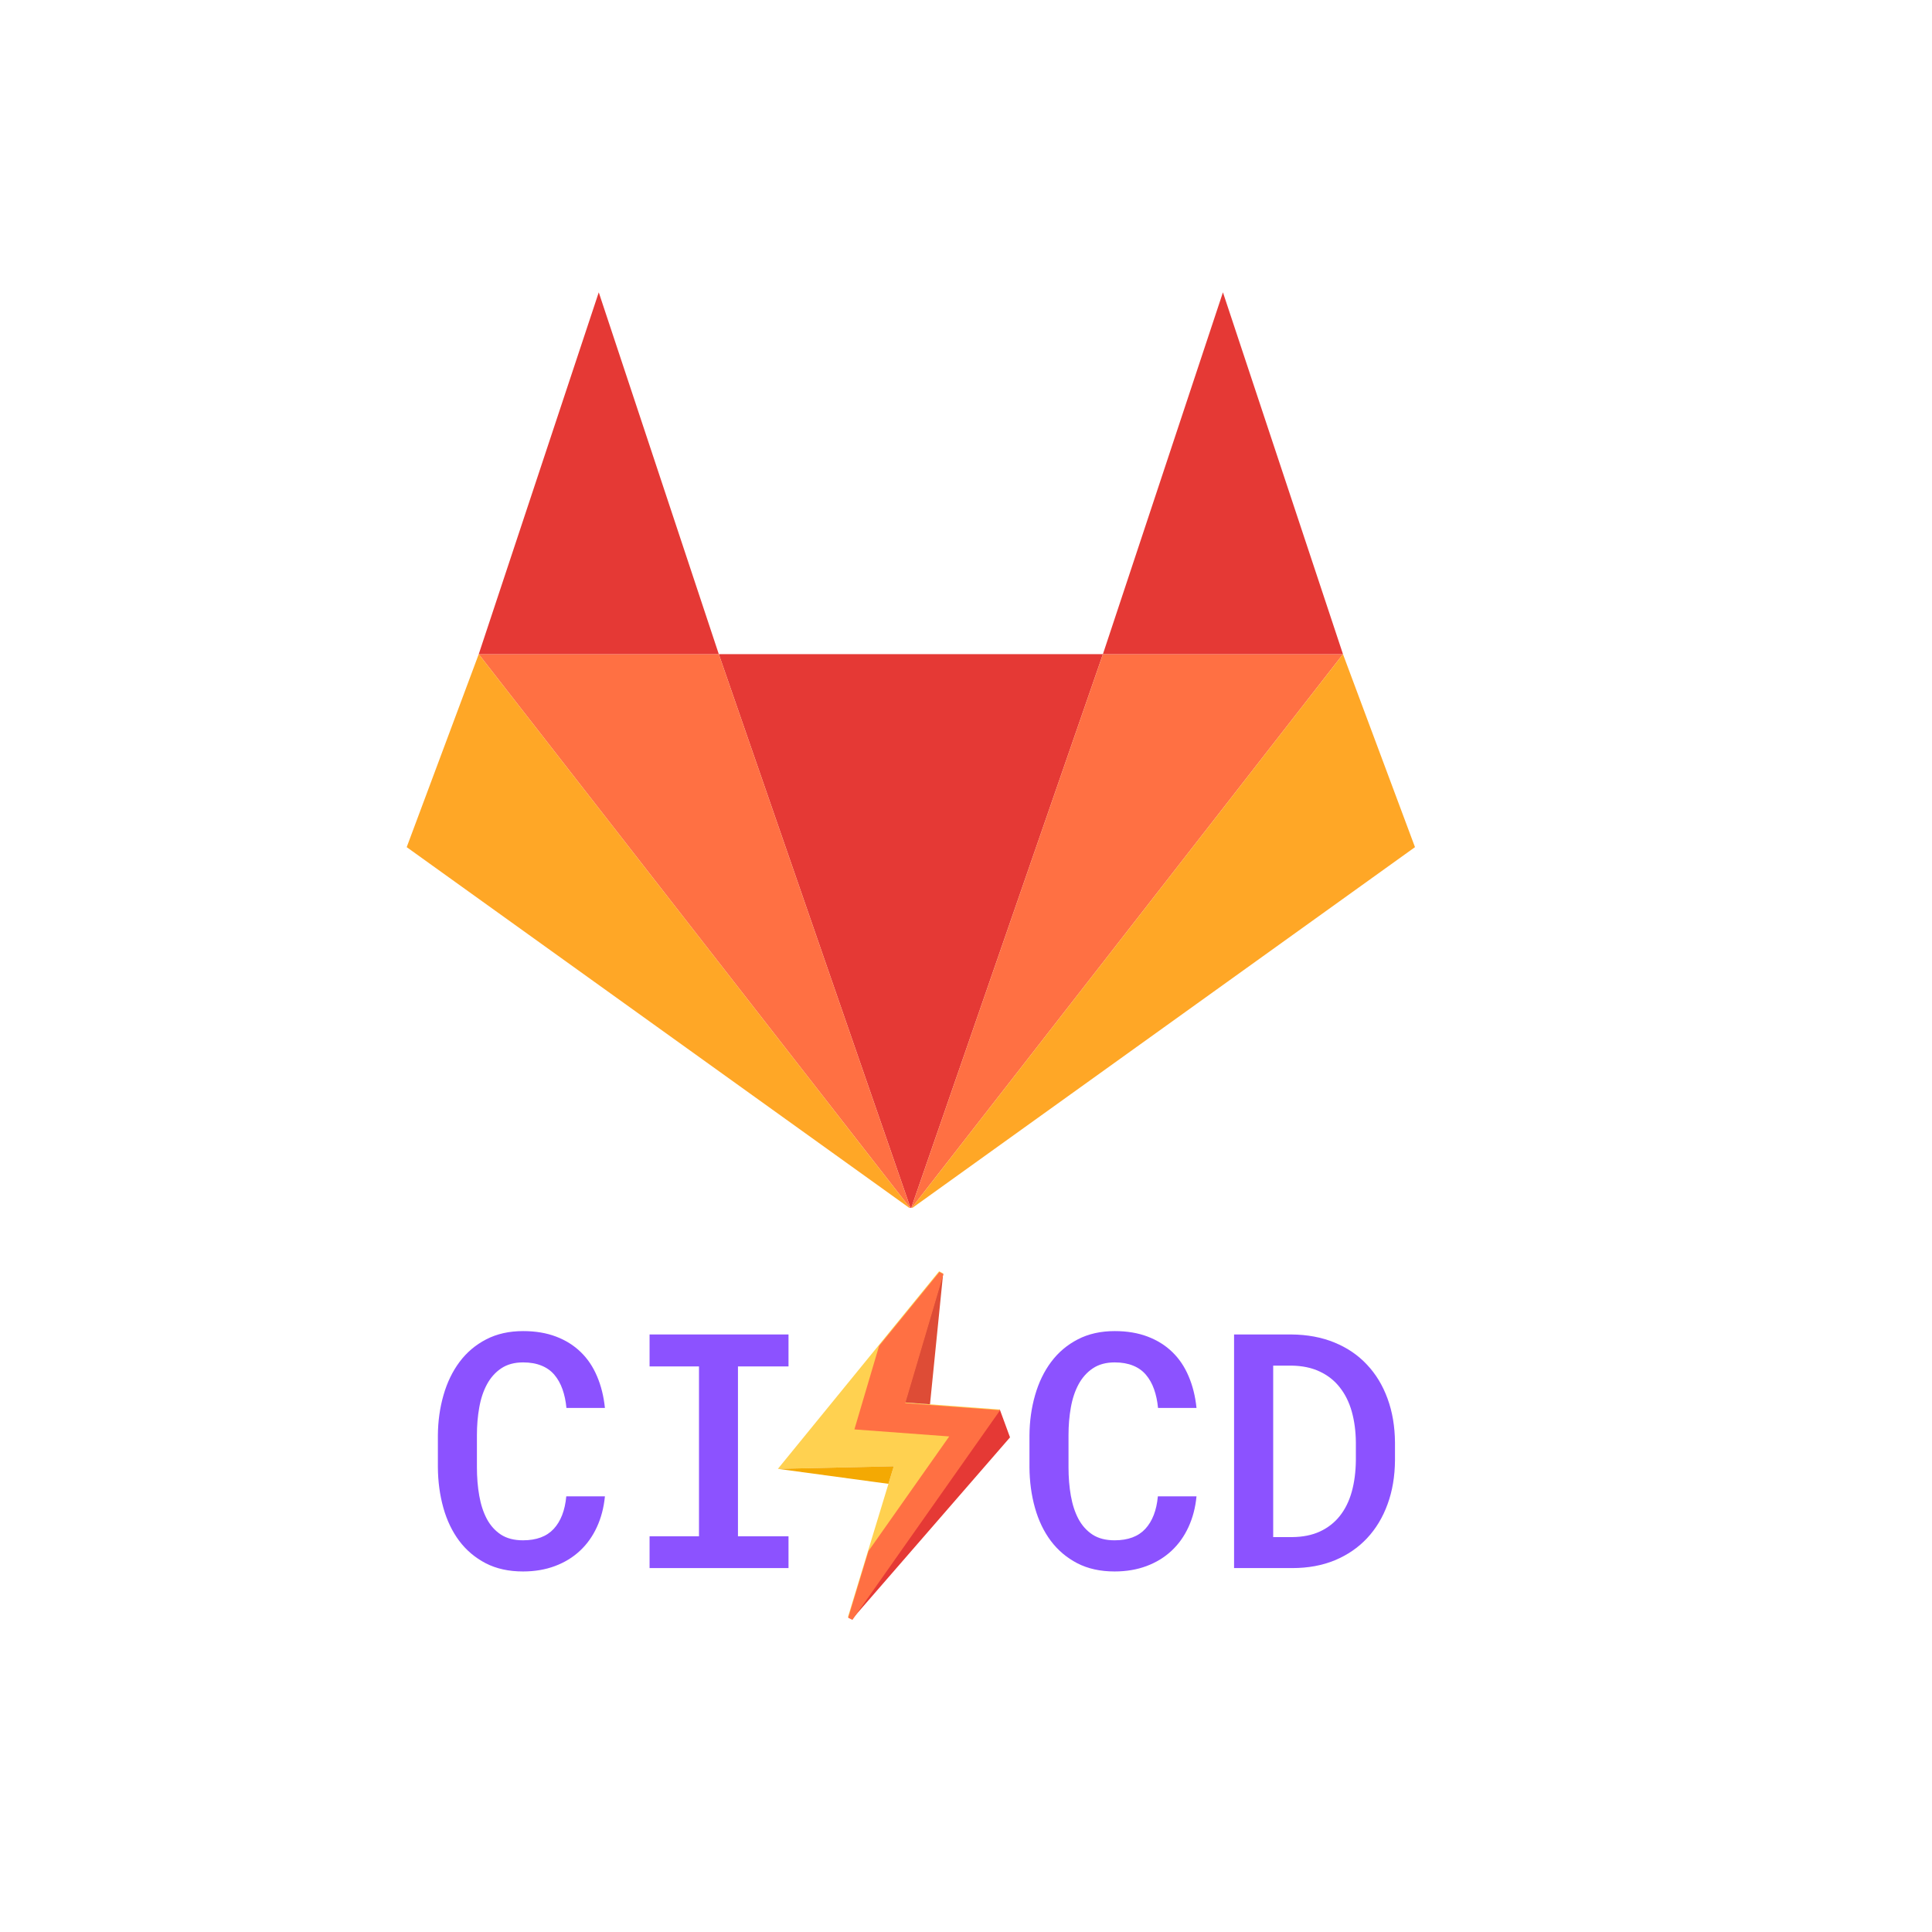
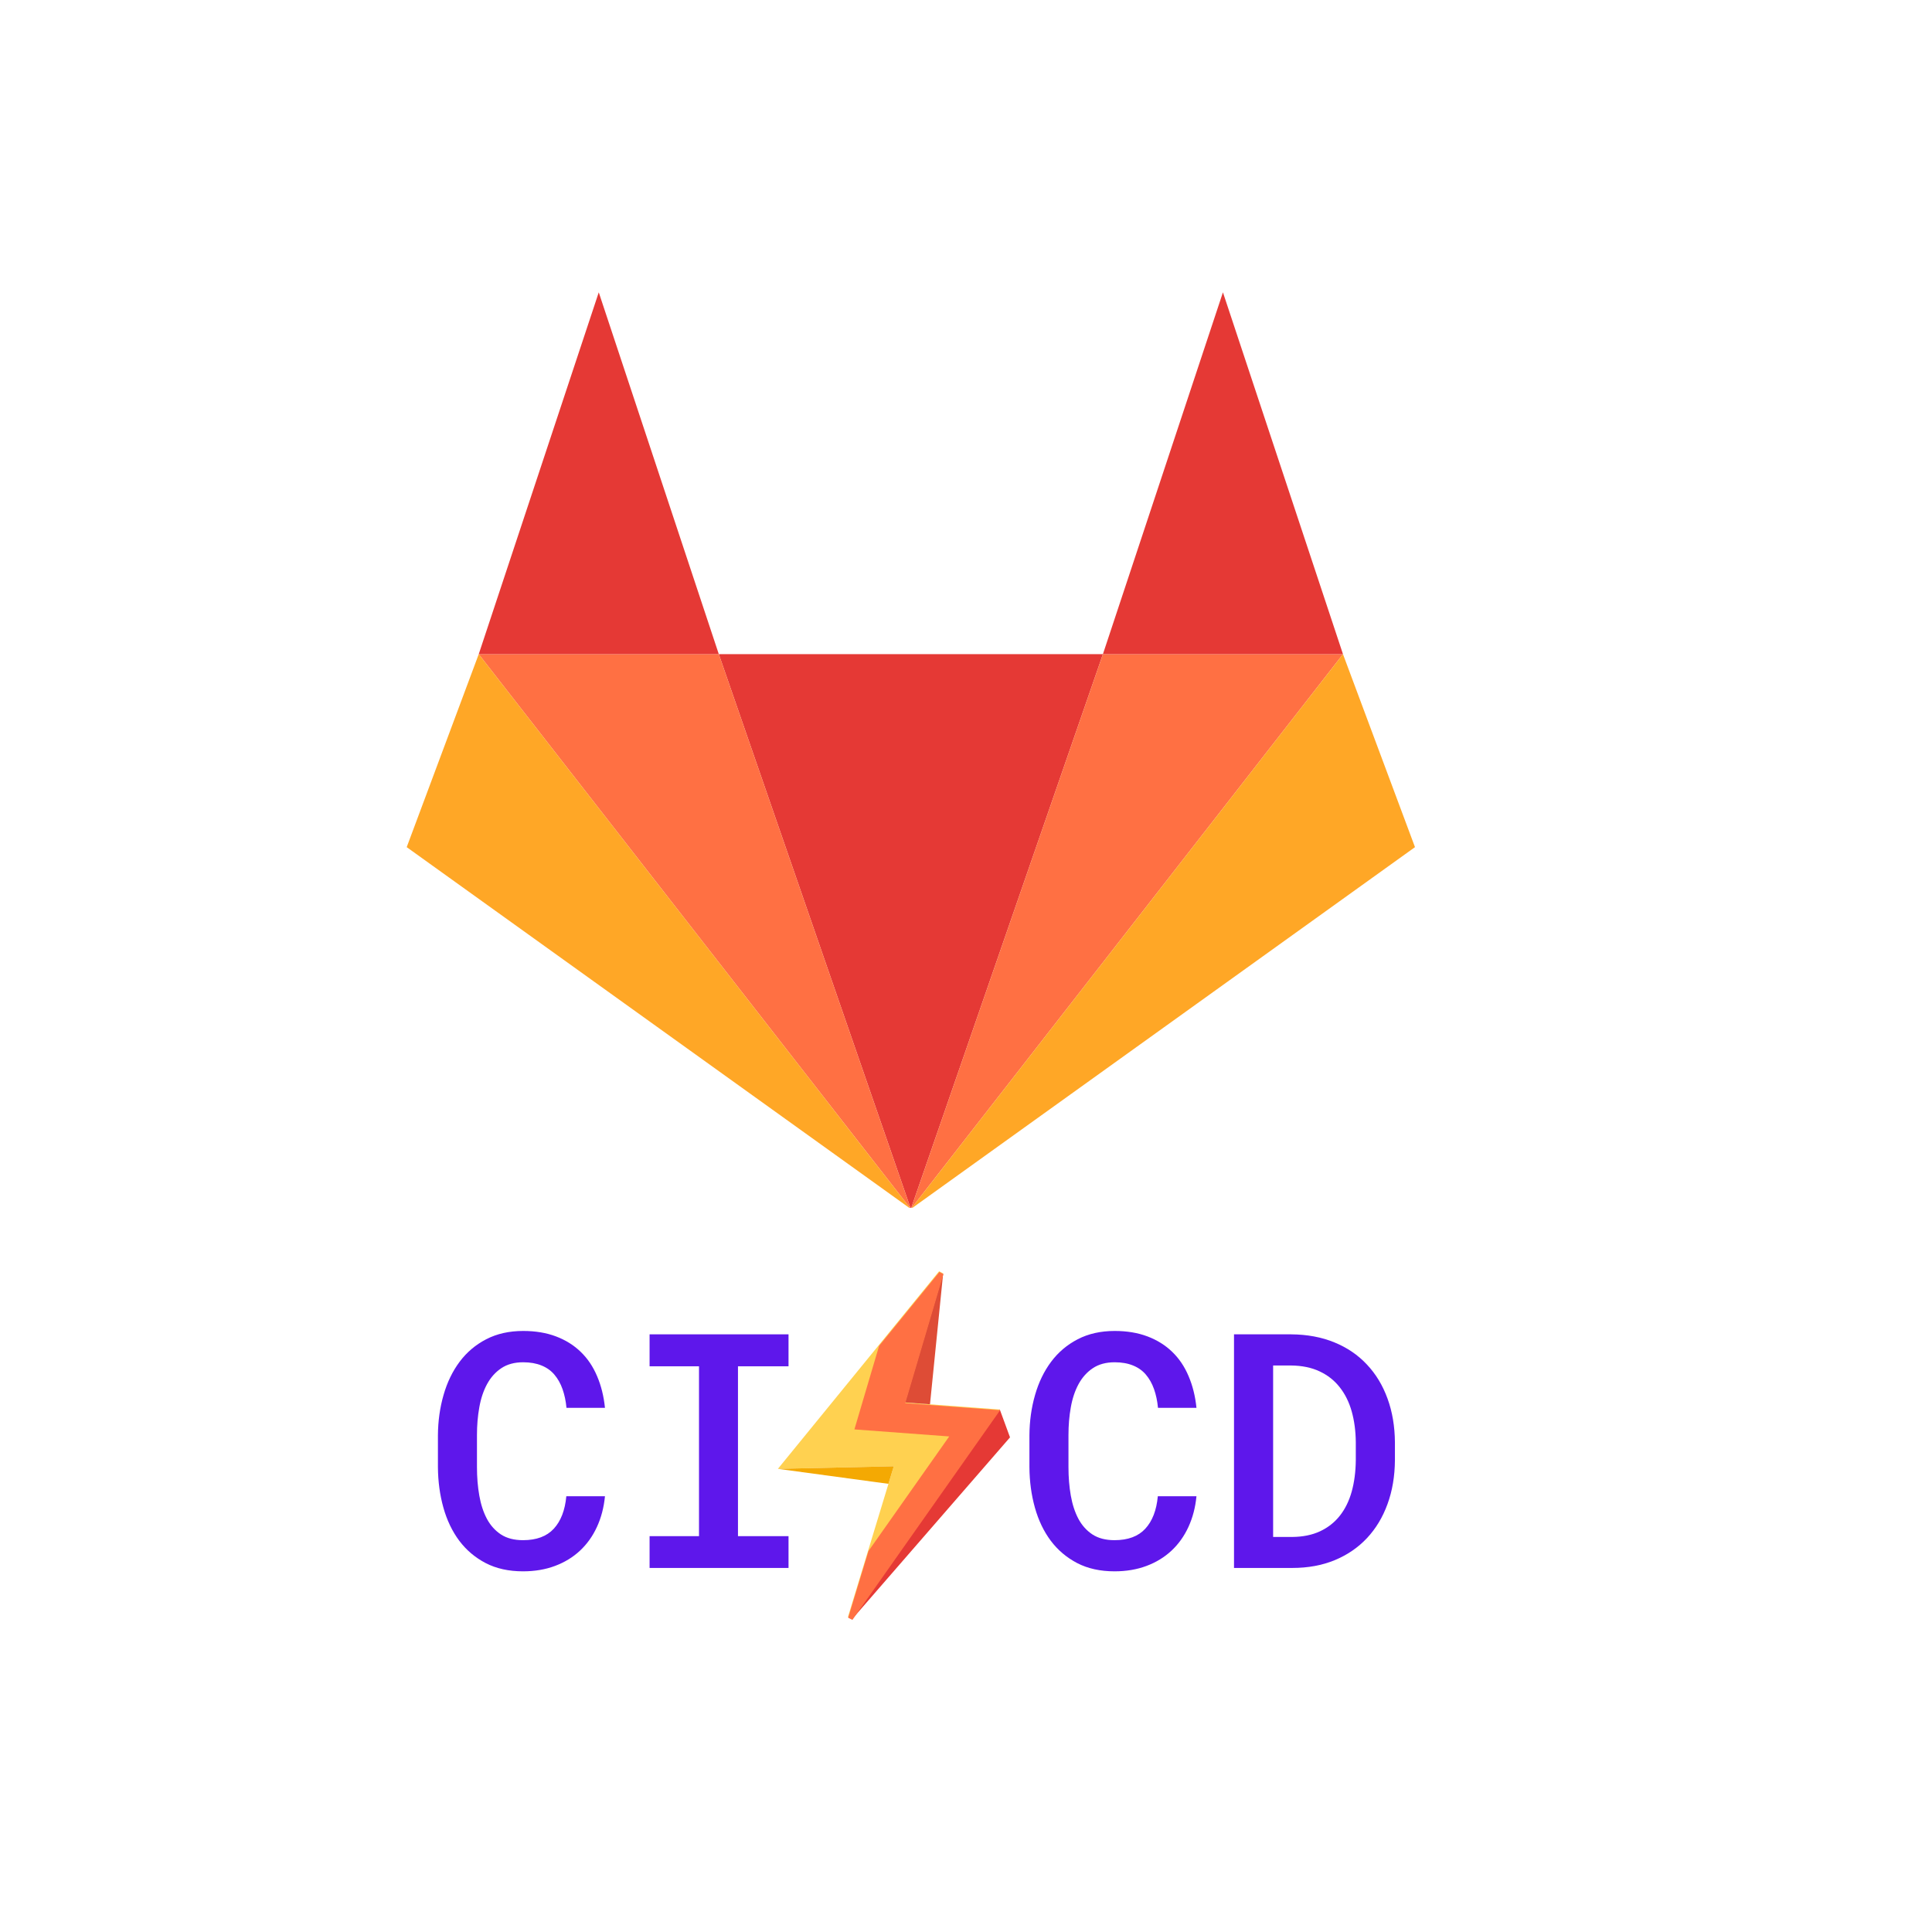
<svg xmlns="http://www.w3.org/2000/svg" xmlns:xlink="http://www.w3.org/1999/xlink" width="375pt" height="375pt" viewBox="0 0 375 375" version="1.2">
  <defs>
    <g>
      <symbol overflow="visible" id="glyph0-0">
        <path style="stroke:none;" d="" />
      </symbol>
      <symbol overflow="visible" id="glyph0-1">
        <path style="stroke:none;" d="M 35.25 -13.922 C 35.039 -11.742 34.52 -9.754 33.688 -7.953 C 32.863 -6.16 31.766 -4.625 30.391 -3.344 C 29.023 -2.07 27.41 -1.086 25.547 -0.391 C 23.691 0.305 21.625 0.656 19.344 0.656 C 16.582 0.656 14.172 0.125 12.109 -0.938 C 10.055 -2.008 8.344 -3.457 6.969 -5.281 C 5.602 -7.113 4.578 -9.254 3.891 -11.703 C 3.203 -14.16 2.848 -16.781 2.828 -19.562 L 2.828 -25.75 C 2.848 -28.508 3.211 -31.117 3.922 -33.578 C 4.629 -36.047 5.672 -38.195 7.047 -40.031 C 8.43 -41.875 10.148 -43.328 12.203 -44.391 C 14.266 -45.461 16.656 -46 19.375 -46 C 21.758 -46 23.883 -45.645 25.75 -44.938 C 27.625 -44.227 29.223 -43.227 30.547 -41.938 C 31.879 -40.656 32.938 -39.086 33.719 -37.234 C 34.508 -35.391 35.02 -33.336 35.25 -31.078 L 27.781 -31.078 C 27.656 -32.41 27.398 -33.617 27.016 -34.703 C 26.629 -35.797 26.102 -36.734 25.438 -37.516 C 24.781 -38.297 23.945 -38.891 22.938 -39.297 C 21.926 -39.711 20.738 -39.922 19.375 -39.922 C 17.688 -39.922 16.27 -39.535 15.125 -38.766 C 13.988 -38.004 13.066 -36.973 12.359 -35.672 C 11.66 -34.379 11.16 -32.879 10.859 -31.172 C 10.555 -29.473 10.406 -27.688 10.406 -25.812 L 10.406 -19.562 C 10.406 -17.602 10.555 -15.766 10.859 -14.047 C 11.16 -12.336 11.648 -10.836 12.328 -9.547 C 13.016 -8.266 13.926 -7.25 15.062 -6.5 C 16.207 -5.758 17.633 -5.391 19.344 -5.391 C 21.957 -5.391 23.945 -6.129 25.312 -7.609 C 26.688 -9.098 27.5 -11.203 27.75 -13.922 Z M 35.25 -13.922 " />
      </symbol>
      <symbol overflow="visible" id="glyph0-2">
        <path style="stroke:none;" d="M 5.641 -45.344 L 32.609 -45.344 L 32.609 -39.141 L 22.797 -39.141 L 22.797 -6.172 L 32.609 -6.172 L 32.609 0 L 5.641 0 L 5.641 -6.172 L 15.234 -6.172 L 15.234 -39.141 L 5.641 -39.141 Z M 5.641 -45.344 " />
      </symbol>
      <symbol overflow="visible" id="glyph0-3">
        <path style="stroke:none;" d="" />
      </symbol>
      <symbol overflow="visible" id="glyph0-4">
        <path style="stroke:none;" d="M 4.266 0 L 4.266 -45.344 L 15.359 -45.344 C 18.473 -45.32 21.27 -44.801 23.75 -43.781 C 26.227 -42.77 28.332 -41.336 30.062 -39.484 C 31.801 -37.641 33.133 -35.438 34.062 -32.875 C 35 -30.312 35.477 -27.473 35.5 -24.359 L 35.5 -20.922 C 35.477 -17.805 35 -14.969 34.062 -12.406 C 33.133 -9.844 31.805 -7.641 30.078 -5.797 C 28.359 -3.961 26.273 -2.535 23.828 -1.516 C 21.379 -0.504 18.629 0 15.578 0 Z M 11.859 -39.297 L 11.859 -6.016 L 15.578 -6.016 C 17.629 -6.035 19.422 -6.398 20.953 -7.109 C 22.492 -7.828 23.773 -8.832 24.797 -10.125 C 25.828 -11.426 26.598 -12.988 27.109 -14.812 C 27.617 -16.645 27.883 -18.68 27.906 -20.922 L 27.906 -24.422 C 27.883 -26.598 27.617 -28.586 27.109 -30.391 C 26.598 -32.203 25.82 -33.766 24.781 -35.078 C 23.75 -36.398 22.445 -37.426 20.875 -38.156 C 19.312 -38.895 17.473 -39.273 15.359 -39.297 Z M 11.859 -39.297 " />
      </symbol>
    </g>
    <clipPath id="clip1">
      <path d="M 150.965 246.75 L 195 246.75 L 195 314.406 L 150.965 314.406 Z M 150.965 246.75 " />
    </clipPath>
    <clipPath id="clip2">
      <path d="M 165 273 L 196.07 273 L 196.07 314.406 L 165 314.406 Z M 165 273 " />
    </clipPath>
    <clipPath id="clip3">
      <path d="M 150.965 284 L 174 284 L 174 289 L 150.965 289 Z M 150.965 284 " />
    </clipPath>
    <clipPath id="clip4">
      <path d="M 164 246.75 L 195 246.75 L 195 314.406 L 164 314.406 Z M 164 246.75 " />
    </clipPath>
    <clipPath id="clip5">
      <path d="M 139 126 L 215 126 L 215 234.43 L 139 234.43 Z M 139 126 " />
    </clipPath>
    <clipPath id="clip6">
      <path d="M 176 126 L 261 126 L 261 234.43 L 176 234.43 Z M 176 126 " />
    </clipPath>
    <clipPath id="clip7">
      <path d="M 214 56.742 L 261 56.742 L 261 127 L 214 127 Z M 214 56.742 " />
    </clipPath>
    <clipPath id="clip8">
      <path d="M 176 126 L 274.762 126 L 274.762 234.43 L 176 234.43 Z M 176 126 " />
    </clipPath>
    <clipPath id="clip9">
      <path d="M 92 126 L 177 126 L 177 234.43 L 92 234.43 Z M 92 126 " />
    </clipPath>
    <clipPath id="clip10">
      <path d="M 92 56.742 L 140 56.742 L 140 127 L 92 127 Z M 92 56.742 " />
    </clipPath>
    <clipPath id="clip11">
      <path d="M 78.832 126 L 177 126 L 177 234.43 L 78.832 234.43 Z M 78.832 126 " />
    </clipPath>
  </defs>
  <g id="surface1">
-     <g style="fill:rgb(54.9%,32.159%,100%);fill-opacity:1;">
-       <use xlink:href="#glyph0-1" x="82.164" y="304.363" />
+     <g style="fill:rgb(36.859%,9.019%,92.159%);fill-opacity:1;">
+       <use xlink:href="#glyph0-1" x="82.173" y="304.338" />
    </g>
-     <g style="fill:rgb(54.9%,32.159%,100%);fill-opacity:1;">
-       <use xlink:href="#glyph0-2" x="120.44" y="304.363" />
+     <g style="fill:rgb(36.859%,9.019%,92.159%);fill-opacity:1;">
+       <use xlink:href="#glyph0-2" x="120.443" y="304.338" />
    </g>
-     <g style="fill:rgb(54.9%,32.159%,100%);fill-opacity:1;">
-       <use xlink:href="#glyph0-3" x="158.715" y="304.363" />
+     <g style="fill:rgb(36.859%,9.019%,92.159%);fill-opacity:1;">
+       <use xlink:href="#glyph0-3" x="158.713" y="304.338" />
    </g>
-     <g style="fill:rgb(54.9%,32.159%,100%);fill-opacity:1;">
-       <use xlink:href="#glyph0-1" x="196.991" y="304.363" />
+     <g style="fill:rgb(36.859%,9.019%,92.159%);fill-opacity:1;">
+       <use xlink:href="#glyph0-1" x="196.983" y="304.338" />
    </g>
-     <g style="fill:rgb(54.9%,32.159%,100%);fill-opacity:1;">
-       <use xlink:href="#glyph0-4" x="235.266" y="304.363" />
+     <g style="fill:rgb(36.859%,9.019%,92.159%);fill-opacity:1;">
+       <use xlink:href="#glyph0-4" x="235.254" y="304.338" />
    </g>
    <g clip-path="url(#clip1)" clip-rule="nonzero">
      <path style=" stroke:none;fill-rule:nonzero;fill:rgb(100%,81.96%,31.369%);fill-opacity:1;" d="M 183.066 247.164 C 180.66 255.293 178.254 263.426 175.656 272.215 C 181.754 272.668 187.426 273.09 194.059 273.582 C 184.203 287.578 174.801 300.93 165.395 314.277 C 165.125 314.145 164.852 314.008 164.578 313.875 C 167.48 304.328 170.387 294.785 173.484 284.602 C 166 284.766 159.129 284.918 150.992 285.098 C 161.848 271.793 172.062 259.273 182.273 246.754 C 182.539 246.891 182.801 247.027 183.066 247.164 Z M 183.066 247.164 " />
    </g>
    <path style=" stroke:none;fill-rule:nonzero;fill:rgb(87.059%,29.799%,21.179%);fill-opacity:1;" d="M 183.066 247.164 L 180.512 272.578 L 175.656 272.215 Z M 183.066 247.164 " />
    <g clip-path="url(#clip2)" clip-rule="nonzero">
      <path style=" stroke:none;fill-rule:nonzero;fill:rgb(89.799%,22.35%,20.779%);fill-opacity:1;" d="M 194.059 273.582 L 196.043 278.992 L 165.395 314.277 Z M 194.059 273.582 " />
    </g>
    <g clip-path="url(#clip3)" clip-rule="nonzero">
      <path style=" stroke:none;fill-rule:nonzero;fill:rgb(95.689%,66.269%,1.18%);fill-opacity:1;" d="M 150.992 285.102 L 172.445 288.012 L 173.484 284.602 Z M 150.992 285.102 " />
    </g>
    <g clip-path="url(#clip4)" clip-rule="nonzero">
-       <path style=" stroke:none;fill-rule:nonzero;fill:rgb(100%,43.919%,26.27%);fill-opacity:1;" d="M 175.715 272.355 C 178.312 263.566 180.719 255.434 183.121 247.301 C 182.859 247.164 182.594 247.027 182.332 246.895 C 178.441 251.66 174.555 256.426 170.633 261.234 C 169.078 266.484 167.5 271.828 165.84 277.445 C 171.934 277.898 177.609 278.316 184.242 278.812 C 178.91 286.379 173.715 293.758 168.578 301.047 C 167.254 305.406 165.941 309.711 164.633 314.012 C 164.906 314.148 165.18 314.281 165.453 314.418 C 174.855 301.066 184.258 287.719 194.117 273.723 C 187.484 273.23 181.809 272.809 175.715 272.355 Z M 175.715 272.355 " />
+       <path style=" stroke:none;fill-rule:nonzero;fill:rgb(100%,43.919%,26.27%);fill-opacity:1;" d="M 175.715 272.355 C 178.312 263.566 180.719 255.434 183.121 247.301 C 182.859 247.164 182.594 247.027 182.332 246.895 C 178.441 251.66 174.555 256.426 170.633 261.234 C 169.078 266.484 167.5 271.828 165.84 277.445 C 171.934 277.895 177.609 278.316 184.242 278.812 C 178.91 286.379 173.715 293.758 168.578 301.047 C 167.254 305.406 165.941 309.711 164.633 314.012 C 164.906 314.148 165.18 314.281 165.453 314.418 C 174.855 301.066 184.258 287.719 194.117 273.723 C 187.484 273.23 181.809 272.809 175.715 272.355 Z M 175.715 272.355 " />
    </g>
    <g clip-path="url(#clip5)" clip-rule="nonzero">
      <path style=" stroke:none;fill-rule:nonzero;fill:rgb(89.799%,22.35%,20.779%);fill-opacity:1;" d="M 176.797 234.664 L 139.52 126.973 L 214.074 126.973 Z M 176.797 234.664 " />
    </g>
    <g clip-path="url(#clip6)" clip-rule="nonzero">
      <path style=" stroke:none;fill-rule:nonzero;fill:rgb(100%,43.919%,26.27%);fill-opacity:1;" d="M 176.797 234.664 L 260.672 126.973 L 214.074 126.973 Z M 176.797 234.664 " />
    </g>
    <g clip-path="url(#clip7)" clip-rule="nonzero">
      <path style=" stroke:none;fill-rule:nonzero;fill:rgb(89.799%,22.35%,20.779%);fill-opacity:1;" d="M 237.371 56.742 L 260.672 126.973 L 214.074 126.973 Z M 237.371 56.742 " />
    </g>
    <g clip-path="url(#clip8)" clip-rule="nonzero">
      <path style=" stroke:none;fill-rule:nonzero;fill:rgb(100%,65.489%,14.899%);fill-opacity:1;" d="M 176.797 234.664 L 260.672 126.973 L 274.648 164.43 Z M 176.797 234.664 " />
    </g>
    <g clip-path="url(#clip9)" clip-rule="nonzero">
      <path style=" stroke:none;fill-rule:nonzero;fill:rgb(100%,43.919%,26.27%);fill-opacity:1;" d="M 176.797 234.664 L 92.922 126.973 L 139.52 126.973 Z M 176.797 234.664 " />
    </g>
    <g clip-path="url(#clip10)" clip-rule="nonzero">
      <path style=" stroke:none;fill-rule:nonzero;fill:rgb(89.799%,22.35%,20.779%);fill-opacity:1;" d="M 116.219 56.742 L 92.922 126.973 L 139.52 126.973 Z M 116.219 56.742 " />
    </g>
    <g clip-path="url(#clip11)" clip-rule="nonzero">
      <path style=" stroke:none;fill-rule:nonzero;fill:rgb(100%,65.489%,14.899%);fill-opacity:1;" d="M 176.797 234.664 L 92.922 126.973 L 78.941 164.43 Z M 176.797 234.664 " />
    </g>
  </g>
</svg>
